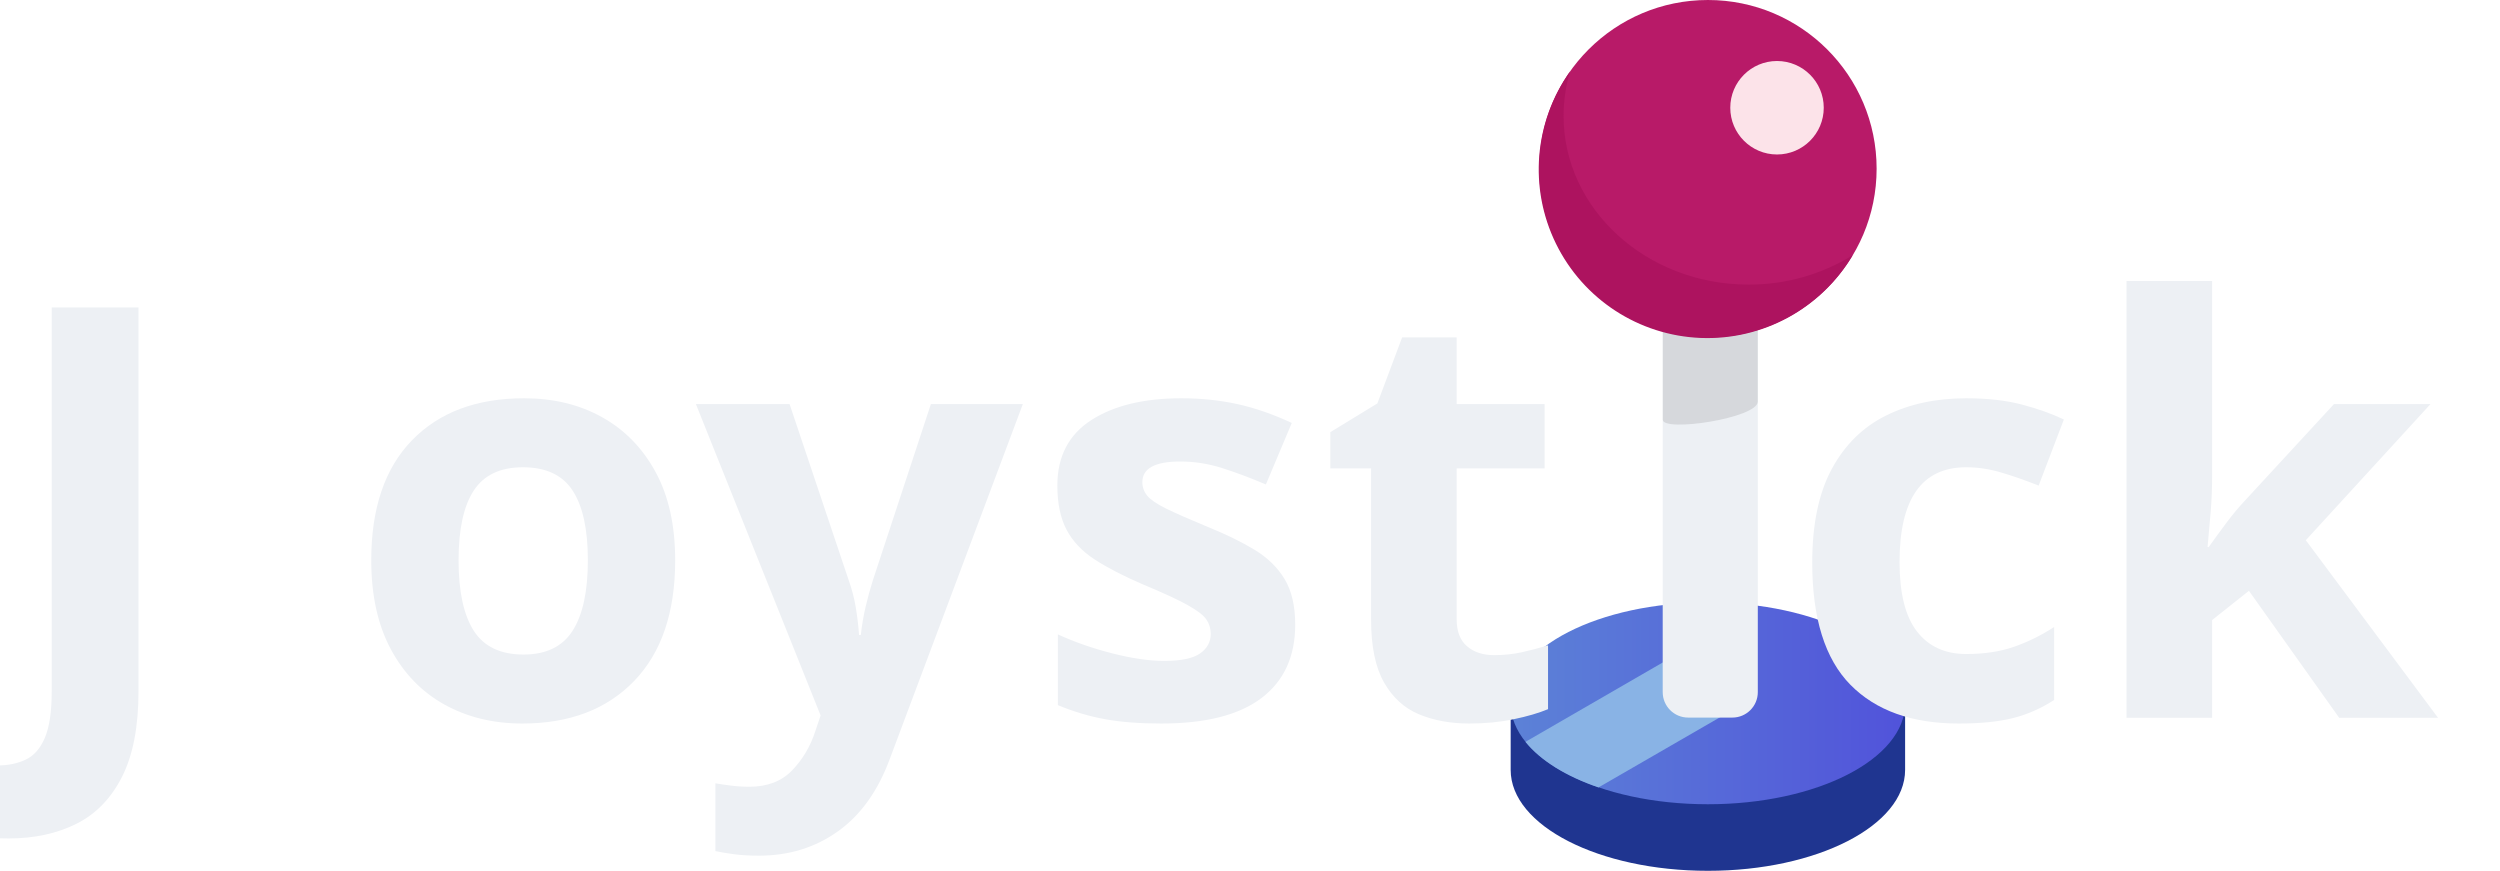
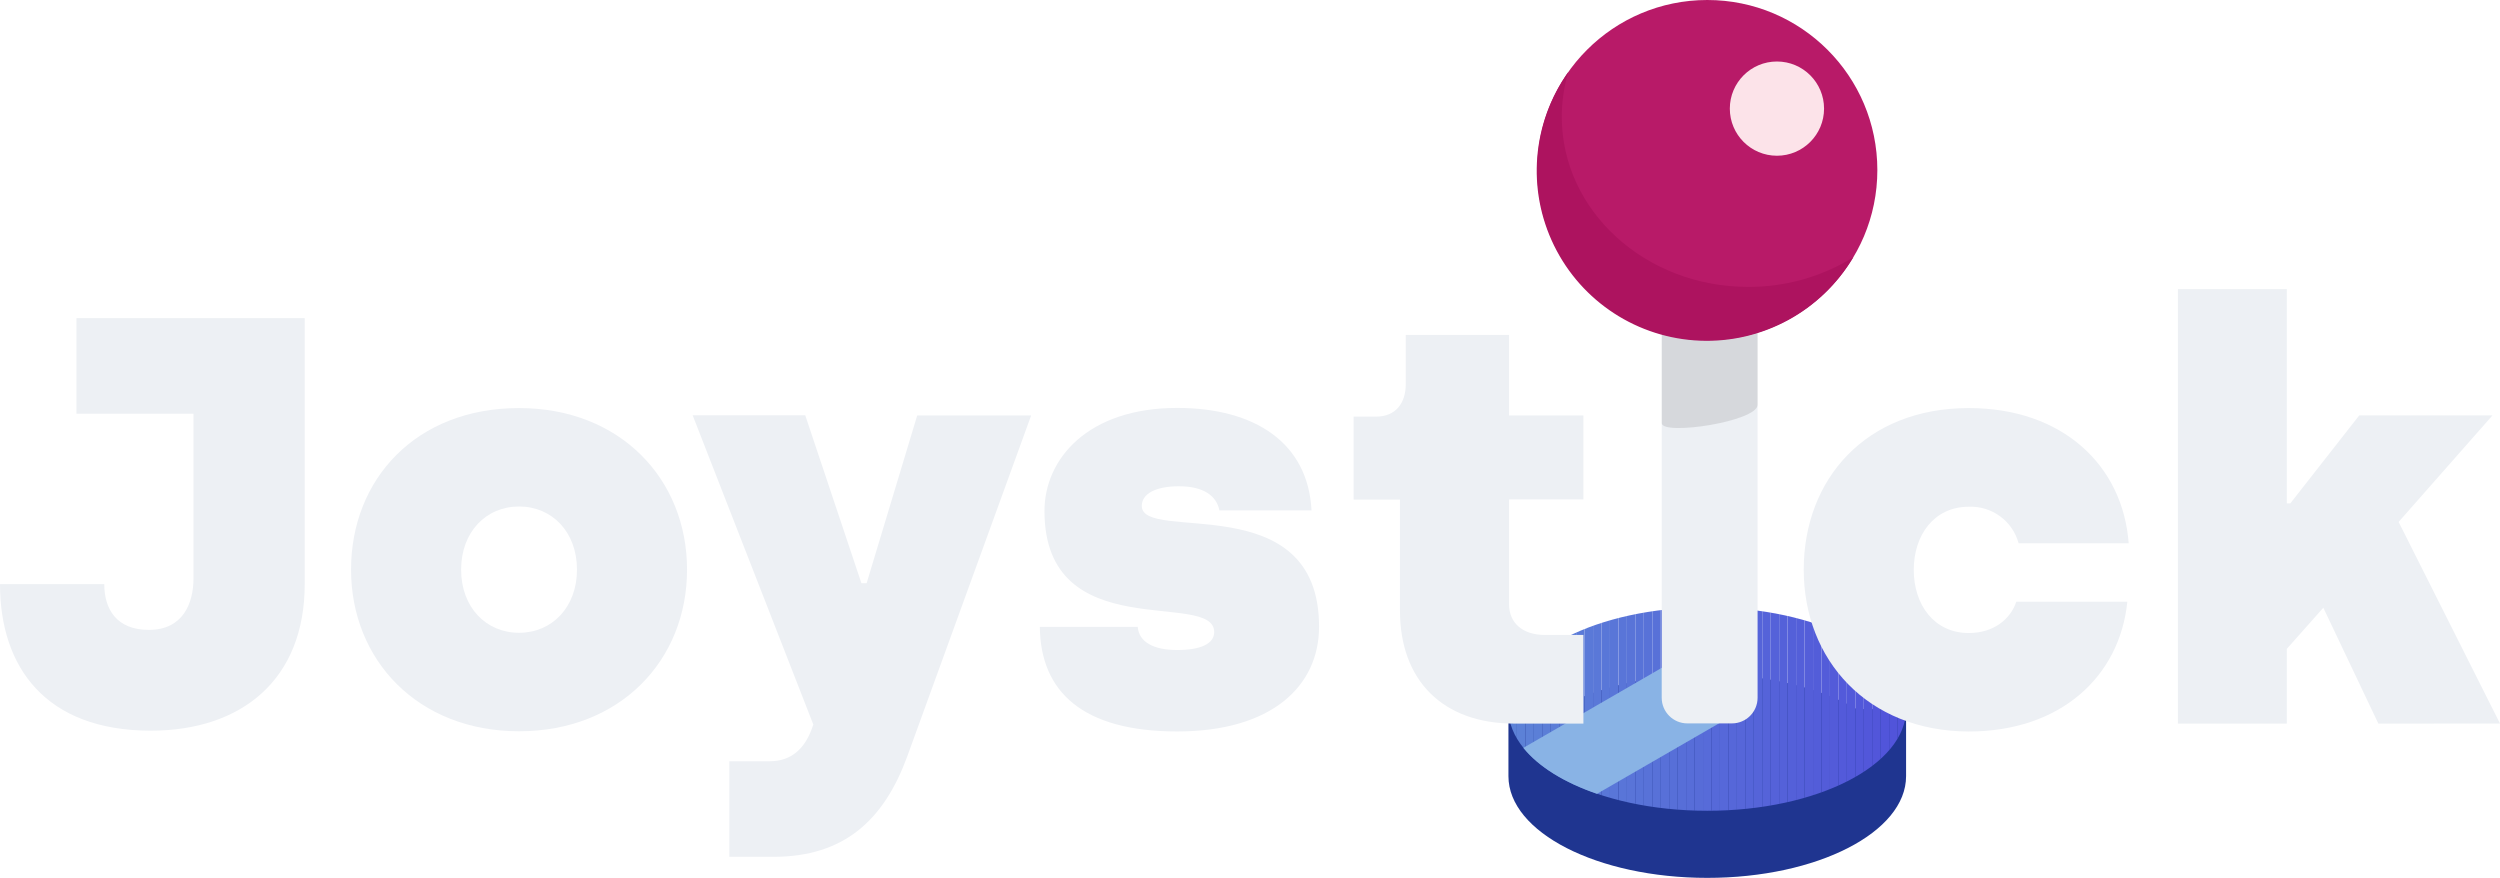
- <svg xmlns="http://www.w3.org/2000/svg" viewBox="0 0 522.07 181.85">
+ <svg xmlns="http://www.w3.org/2000/svg" viewBox="0 0 517.87 181.85">
  <defs>
-     <style>.cls-1{fill:#1f3590;}.cls-2{fill:url(#Dégradé_sans_nom_4);}.cls-3{fill:#89b3e5;}.cls-4,.cls-9{fill:#edf0f4;}.cls-5{opacity:0.1;}.cls-6{fill:#b81a68;}.cls-7{fill:#ad135f;}.cls-8{fill:#fce3e9;}.cls-9{font-size:120px;font-family:Silka-Black, Silka;font-weight:800;}.cls-10{letter-spacing:-0.03em;}.cls-11{letter-spacing:-0.02em;}.cls-12{font-size:80px;}</style>
-     <linearGradient id="Dégradé_sans_nom_4" x1="315.47" y1="146.88" x2="397.84" y2="146.88" gradientUnits="userSpaceOnUse">
-       <stop offset="0" stop-color="#5c82d7" />
-       <stop offset="1" stop-color="#5153da" />
-     </linearGradient>
+     <style>.cls-1{fill:none;}.cls-2{fill:#1f3590;}.cls-3{clip-path:url(#clip-path);}.cls-4{fill:#5c82d7;}.cls-5{fill:#5c81d7;}.cls-6{fill:#5c80d7;}.cls-7{fill:#5b7fd7;}.cls-8{fill:#5b7ed7;}.cls-9{fill:#5b7dd7;}.cls-10{fill:#5b7cd7;}.cls-11{fill:#5a7bd7;}.cls-12{fill:#5a7ad8;}.cls-13{fill:#5a79d8;}.cls-14{fill:#5a78d8;}.cls-15{fill:#5977d8;}.cls-16{fill:#5976d8;}.cls-17{fill:#5975d8;}.cls-18{fill:#5974d8;}.cls-19{fill:#5873d8;}.cls-20{fill:#5872d8;}.cls-21{fill:#5871d8;}.cls-22{fill:#5870d8;}.cls-23{fill:#576fd8;}.cls-24{fill:#576ed8;}.cls-25{fill:#576dd8;}.cls-26{fill:#576cd8;}.cls-27{fill:#576bd9;}.cls-28{fill:#5669d9;}.cls-29{fill:#5668d9;}.cls-30{fill:#5667d9;}.cls-31{fill:#5666d9;}.cls-32{fill:#5565d9;}.cls-33{fill:#5564d9;}.cls-34{fill:#5563d9;}.cls-35{fill:#5562d9;}.cls-36{fill:#5461d9;}.cls-37{fill:#5460d9;}.cls-38{fill:#545fd9;}.cls-39{fill:#545ed9;}.cls-40{fill:#535dd9;}.cls-41{fill:#535cd9;}.cls-42{fill:#535bd9;}.cls-43{fill:#535ada;}.cls-44{fill:#5259da;}.cls-45{fill:#5258da;}.cls-46{fill:#5257da;}.cls-47{fill:#5256da;}.cls-48{fill:#5155da;}.cls-49{fill:#5154da;}.cls-50{fill:#5153da;}.cls-51{fill:#89b3e5;}.cls-52{fill:#edf0f4;}.cls-53{opacity:0.1;}.cls-54{fill:#b81a68;}.cls-55{fill:#ad135f;}.cls-56{fill:#fce3e9;}</style>
+     <clipPath id="clip-path">
+       <ellipse class="cls-1" cx="353.66" cy="146.88" rx="41.19" ry="21.07" />
+     </clipPath>
  </defs>
  <g id="Calque_2" data-name="Calque 2">
    <g id="Calque_1-2" data-name="Calque 1">
-       <path class="cls-1" d="M387.61,146.88c-7.55-4.4-18.61-7.18-30.95-7.18s-23.4,2.78-31,7.18H315.47v13.9c0,11.63,18.44,21.07,41.19,21.07s41.18-9.44,41.18-21.07v-13.9Z" />
-       <ellipse class="cls-2" cx="356.66" cy="146.88" rx="41.19" ry="21.07" />
-       <path class="cls-3" d="M362.12,147.87V129.73l-43.24,25a3.28,3.28,0,0,0-.31.2c3.13,3.89,8.48,7.2,15.24,9.51l28.64-16.54Z" />
-       <path class="cls-4" d="M347.23,60.54h19.85a0,0,0,0,1,0,0v84a5.31,5.31,0,0,1-5.31,5.31h-9.24a5.31,5.31,0,0,1-5.31-5.31v-84a0,0,0,0,1,0,0Z" />
-       <path class="cls-5" d="M347.23,87.64c0,2.67,19.85-.31,19.85-3.79V60.54H347.23Z" />
-       <circle class="cls-6" cx="356.66" cy="35.23" r="35.23" />
-       <path class="cls-7" d="M365.15,59.43c-21.34,0-38.63-15.78-38.63-35.23a32.52,32.52,0,0,1,1.36-9.29,35.23,35.23,0,1,0,59,38.4A41.07,41.07,0,0,1,365.15,59.43Z" />
-       <circle class="cls-8" cx="371.09" cy="22.5" r="9.76" />
-       <text class="cls-9" transform="translate(0 149.89)">J<tspan class="cls-10" x="72.12" y="0">o</tspan>
-         <tspan class="cls-11" x="145.32" y="0">y</tspan>
-         <tspan x="215.4" y="0">st</tspan>
-         <tspan class="cls-12" x="333.36" y="0" xml:space="preserve">  </tspan>
-         <tspan x="373.04" y="0">ck</tspan>
-       </text>
+       <path class="cls-2" d="M384.61,146.88c-7.55-4.4-18.61-7.18-30.95-7.18s-23.4,2.78-31,7.18H312.47v13.9c0,11.63,18.44,21.07,41.19,21.07s41.18-9.44,41.18-21.07v-13.9Z" />
+       <g class="cls-3">
+         <path class="cls-4" d="M312.47,125.81v0Z" />
+         <rect class="cls-4" x="312.47" y="125.81" width="1.75" height="42.14" />
+         <rect class="cls-5" x="314.22" y="125.81" width="1.75" height="42.14" />
+         <rect class="cls-6" x="315.98" y="125.81" width="1.75" height="42.14" />
+         <rect class="cls-7" x="317.73" y="125.81" width="1.75" height="42.14" />
+         <rect class="cls-8" x="319.48" y="125.81" width="1.75" height="42.14" />
+         <rect class="cls-9" x="321.23" y="125.81" width="1.75" height="42.14" />
+         <rect class="cls-10" x="322.99" y="125.81" width="1.75" height="42.14" />
+         <rect class="cls-11" x="324.74" y="125.81" width="1.75" height="42.14" />
+         <rect class="cls-12" x="326.49" y="125.81" width="1.75" height="42.14" />
+         <rect class="cls-13" x="328.24" y="125.81" width="1.75" height="42.14" />
+         <rect class="cls-14" x="330" y="125.81" width="1.75" height="42.14" />
+         <rect class="cls-15" x="331.75" y="125.81" width="1.75" height="42.14" />
+         <rect class="cls-16" x="333.5" y="125.81" width="1.75" height="42.14" />
+         <rect class="cls-17" x="335.26" y="125.81" width="1.75" height="42.14" />
+         <rect class="cls-18" x="337.01" y="125.81" width="1.75" height="42.14" />
+         <rect class="cls-19" x="338.76" y="125.81" width="1.75" height="42.14" />
+         <rect class="cls-20" x="340.51" y="125.81" width="1.75" height="42.14" />
+         <rect class="cls-21" x="342.27" y="125.81" width="1.75" height="42.14" />
+         <rect class="cls-22" x="344.02" y="125.81" width="1.75" height="42.14" />
+         <rect class="cls-23" x="345.77" y="125.81" width="1.75" height="42.14" />
+         <rect class="cls-24" x="347.52" y="125.81" width="1.75" height="42.14" />
+         <rect class="cls-25" x="349.28" y="125.81" width="1.75" height="42.14" />
+         <rect class="cls-26" x="351.03" y="125.81" width="1.75" height="42.14" />
+         <rect class="cls-27" x="352.78" y="125.81" width="1.75" height="42.14" />
+         <rect class="cls-28" x="354.53" y="125.81" width="1.75" height="42.14" />
+         <rect class="cls-29" x="356.29" y="125.81" width="1.75" height="42.14" />
+         <rect class="cls-30" x="358.04" y="125.81" width="1.75" height="42.14" />
+         <rect class="cls-31" x="359.79" y="125.81" width="1.75" height="42.14" />
+         <rect class="cls-32" x="361.54" y="125.81" width="1.75" height="42.14" />
+         <rect class="cls-33" x="363.3" y="125.81" width="1.75" height="42.14" />
+         <rect class="cls-34" x="365.05" y="125.81" width="1.75" height="42.14" />
+         <rect class="cls-35" x="366.8" y="125.81" width="1.75" height="42.14" />
+         <rect class="cls-36" x="368.55" y="125.81" width="1.75" height="42.14" />
+         <rect class="cls-37" x="370.31" y="125.81" width="1.75" height="42.14" />
+         <rect class="cls-38" x="372.06" y="125.81" width="1.75" height="42.14" />
+         <rect class="cls-39" x="373.81" y="125.81" width="1.75" height="42.14" />
+         <rect class="cls-40" x="375.57" y="125.81" width="1.75" height="42.14" />
+         <rect class="cls-41" x="377.32" y="125.81" width="1.75" height="42.14" />
+         <rect class="cls-42" x="379.07" y="125.81" width="1.75" height="42.14" />
+         <rect class="cls-43" x="380.82" y="125.81" width="1.75" height="42.14" />
+         <rect class="cls-44" x="382.58" y="125.81" width="1.75" height="42.14" />
+         <rect class="cls-45" x="384.33" y="125.81" width="1.75" height="42.14" />
+         <rect class="cls-46" x="386.08" y="125.81" width="1.75" height="42.14" />
+         <rect class="cls-47" x="387.83" y="125.81" width="1.75" height="42.14" />
+         <rect class="cls-48" x="389.59" y="125.81" width="1.75" height="42.14" />
+         <rect class="cls-49" x="391.34" y="125.81" width="1.75" height="42.14" />
+         <rect class="cls-50" x="393.09" y="125.81" width="1.75" height="42.14" />
+         <path class="cls-50" d="M394.84,168v0Z" />
+       </g>
+       <path class="cls-51" d="M359.12,147.87V129.73l-43.24,25a3.28,3.28,0,0,0-.31.2c3.13,3.89,8.48,7.2,15.24,9.51l28.64-16.54Z" />
+       <path class="cls-52" d="M344.23,60.54h19.85a0,0,0,0,1,0,0v84a5.31,5.31,0,0,1-5.31,5.31h-9.24a5.31,5.31,0,0,1-5.31-5.31v-84a0,0,0,0,1,0,0Z" />
+       <g class="cls-53">
+         <path d="M344.23,87.64c0,2.67,19.85-.31,19.85-3.79V60.54H344.23Z" />
+       </g>
+       <circle class="cls-54" cx="353.66" cy="35.23" r="35.23" />
+       <path class="cls-55" d="M362.15,59.43c-21.34,0-38.63-15.78-38.63-35.23a32.52,32.52,0,0,1,1.36-9.29,35.23,35.23,0,1,0,59,38.4A41.07,41.07,0,0,1,362.15,59.43Z" />
+       <circle class="cls-56" cx="368.09" cy="22.5" r="9.76" />
+       <path class="cls-52" d="M0,121H21.6c0,5.16,2.52,9.48,9.24,9.48,7.08,0,9.24-5.52,9.24-10.68V85.7H15.84V65.9H63.12V121c0,19.8-13.08,30.36-31.92,30.36C9.48,151.33,0,138.25,0,121Z" />
+       <path class="cls-52" d="M72.72,118c0-18.72,13.44-33.47,34.8-33.47,21,0,34.8,14.75,34.8,33.47s-13.8,33.48-34.8,33.48S72.72,136.69,72.72,118Zm46.8,0c0-7.8-5.16-13.08-12-13.08s-12,5.28-12,13.08,5.16,13.08,12,13.08S119.52,125.77,119.52,118Z" />
+       <path class="cls-52" d="M151.08,157.69h8.4c4.56,0,7.2-2.76,8.64-6.6l.36-1-25-64.07H166.8l11.64,34.79h1.08L190,86.06H213.6l-25.68,70.67c-4.8,13.08-13,20.76-27.72,20.76h-9.12Z" />
+       <path class="cls-52" d="M215.4,129.85h20.28c.24,3.12,3.24,4.8,8.16,4.8s7.68-1.32,7.68-3.72c0-8.88-35.16,3.24-35.16-25.08,0-10.79,9-21.35,27.48-21.35,16.08,0,27.12,7.2,27.84,21.23H252.6c-.6-3-3.24-5-8.4-5-4.8,0-7.68,1.55-7.68,4.07,0,7.8,36.72-4.19,36.72,25,0,12.36-9.84,21.72-29.4,21.72S215.52,143.29,215.4,129.85Z" />
+       <path class="cls-52" d="M290,126.49v-23h-9.6V86.3h4.68c4,0,6.12-2.76,6.12-6.72V69.38H312.6V86.06H328v17.39H312.6v21.72c0,3.84,2.76,6.36,7.44,6.36H328v18.36H313.68C298.92,149.89,290,141,290,126.49Z" />
+       <path class="cls-52" d="M373.64,118c0-18.72,12.84-33.47,34.19-33.47,19.44,0,31.92,11.87,33.12,28h-22.8a10.27,10.27,0,0,0-10.32-7.56c-7.2,0-11.4,5.88-11.4,13.08s4.2,13.08,11.4,13.08c5.16,0,8.64-2.88,9.84-6.48h23c-1.56,15.48-13.8,26.88-32.88,26.88C386.83,151.45,373.64,136.69,373.64,118Z" />
+       <path class="cls-52" d="M492.67,149.89l-11.4-24-7.56,8.52v15.48H451.15v-90h22.56v44.39h.72l14.28-18.23h27.6l-19.44,22.07,21,41.76Z" />
    </g>
  </g>
</svg>
